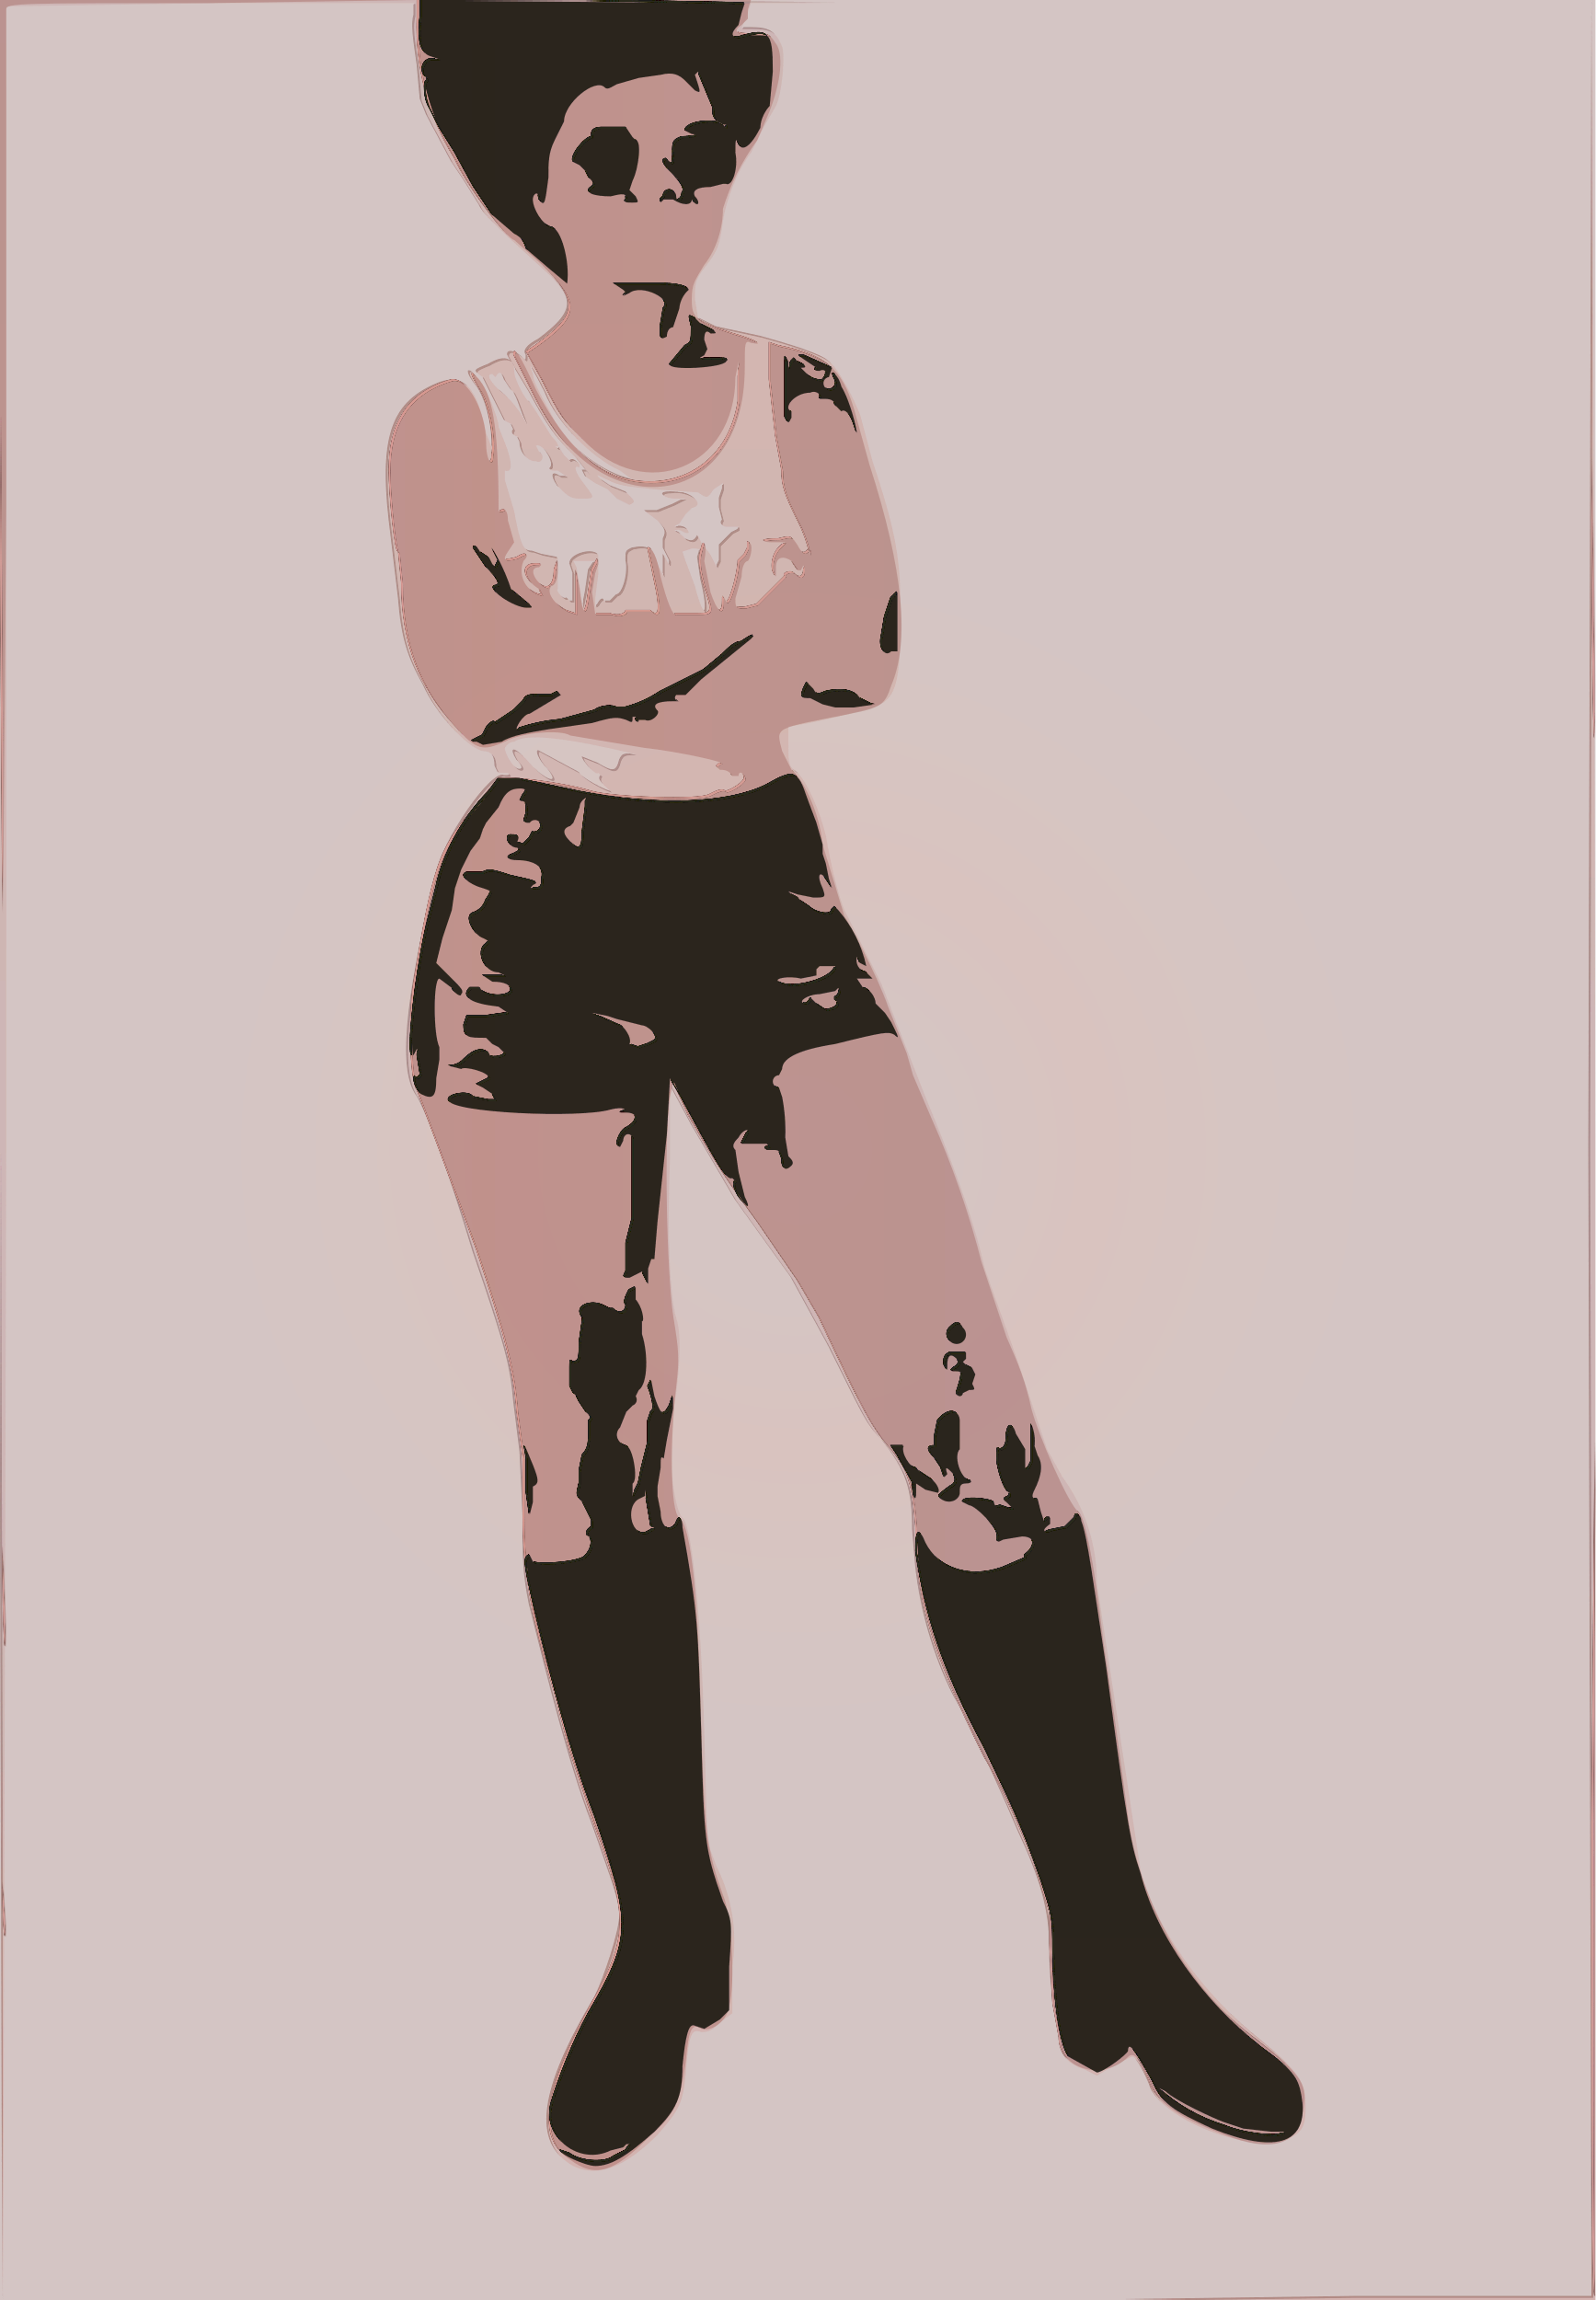
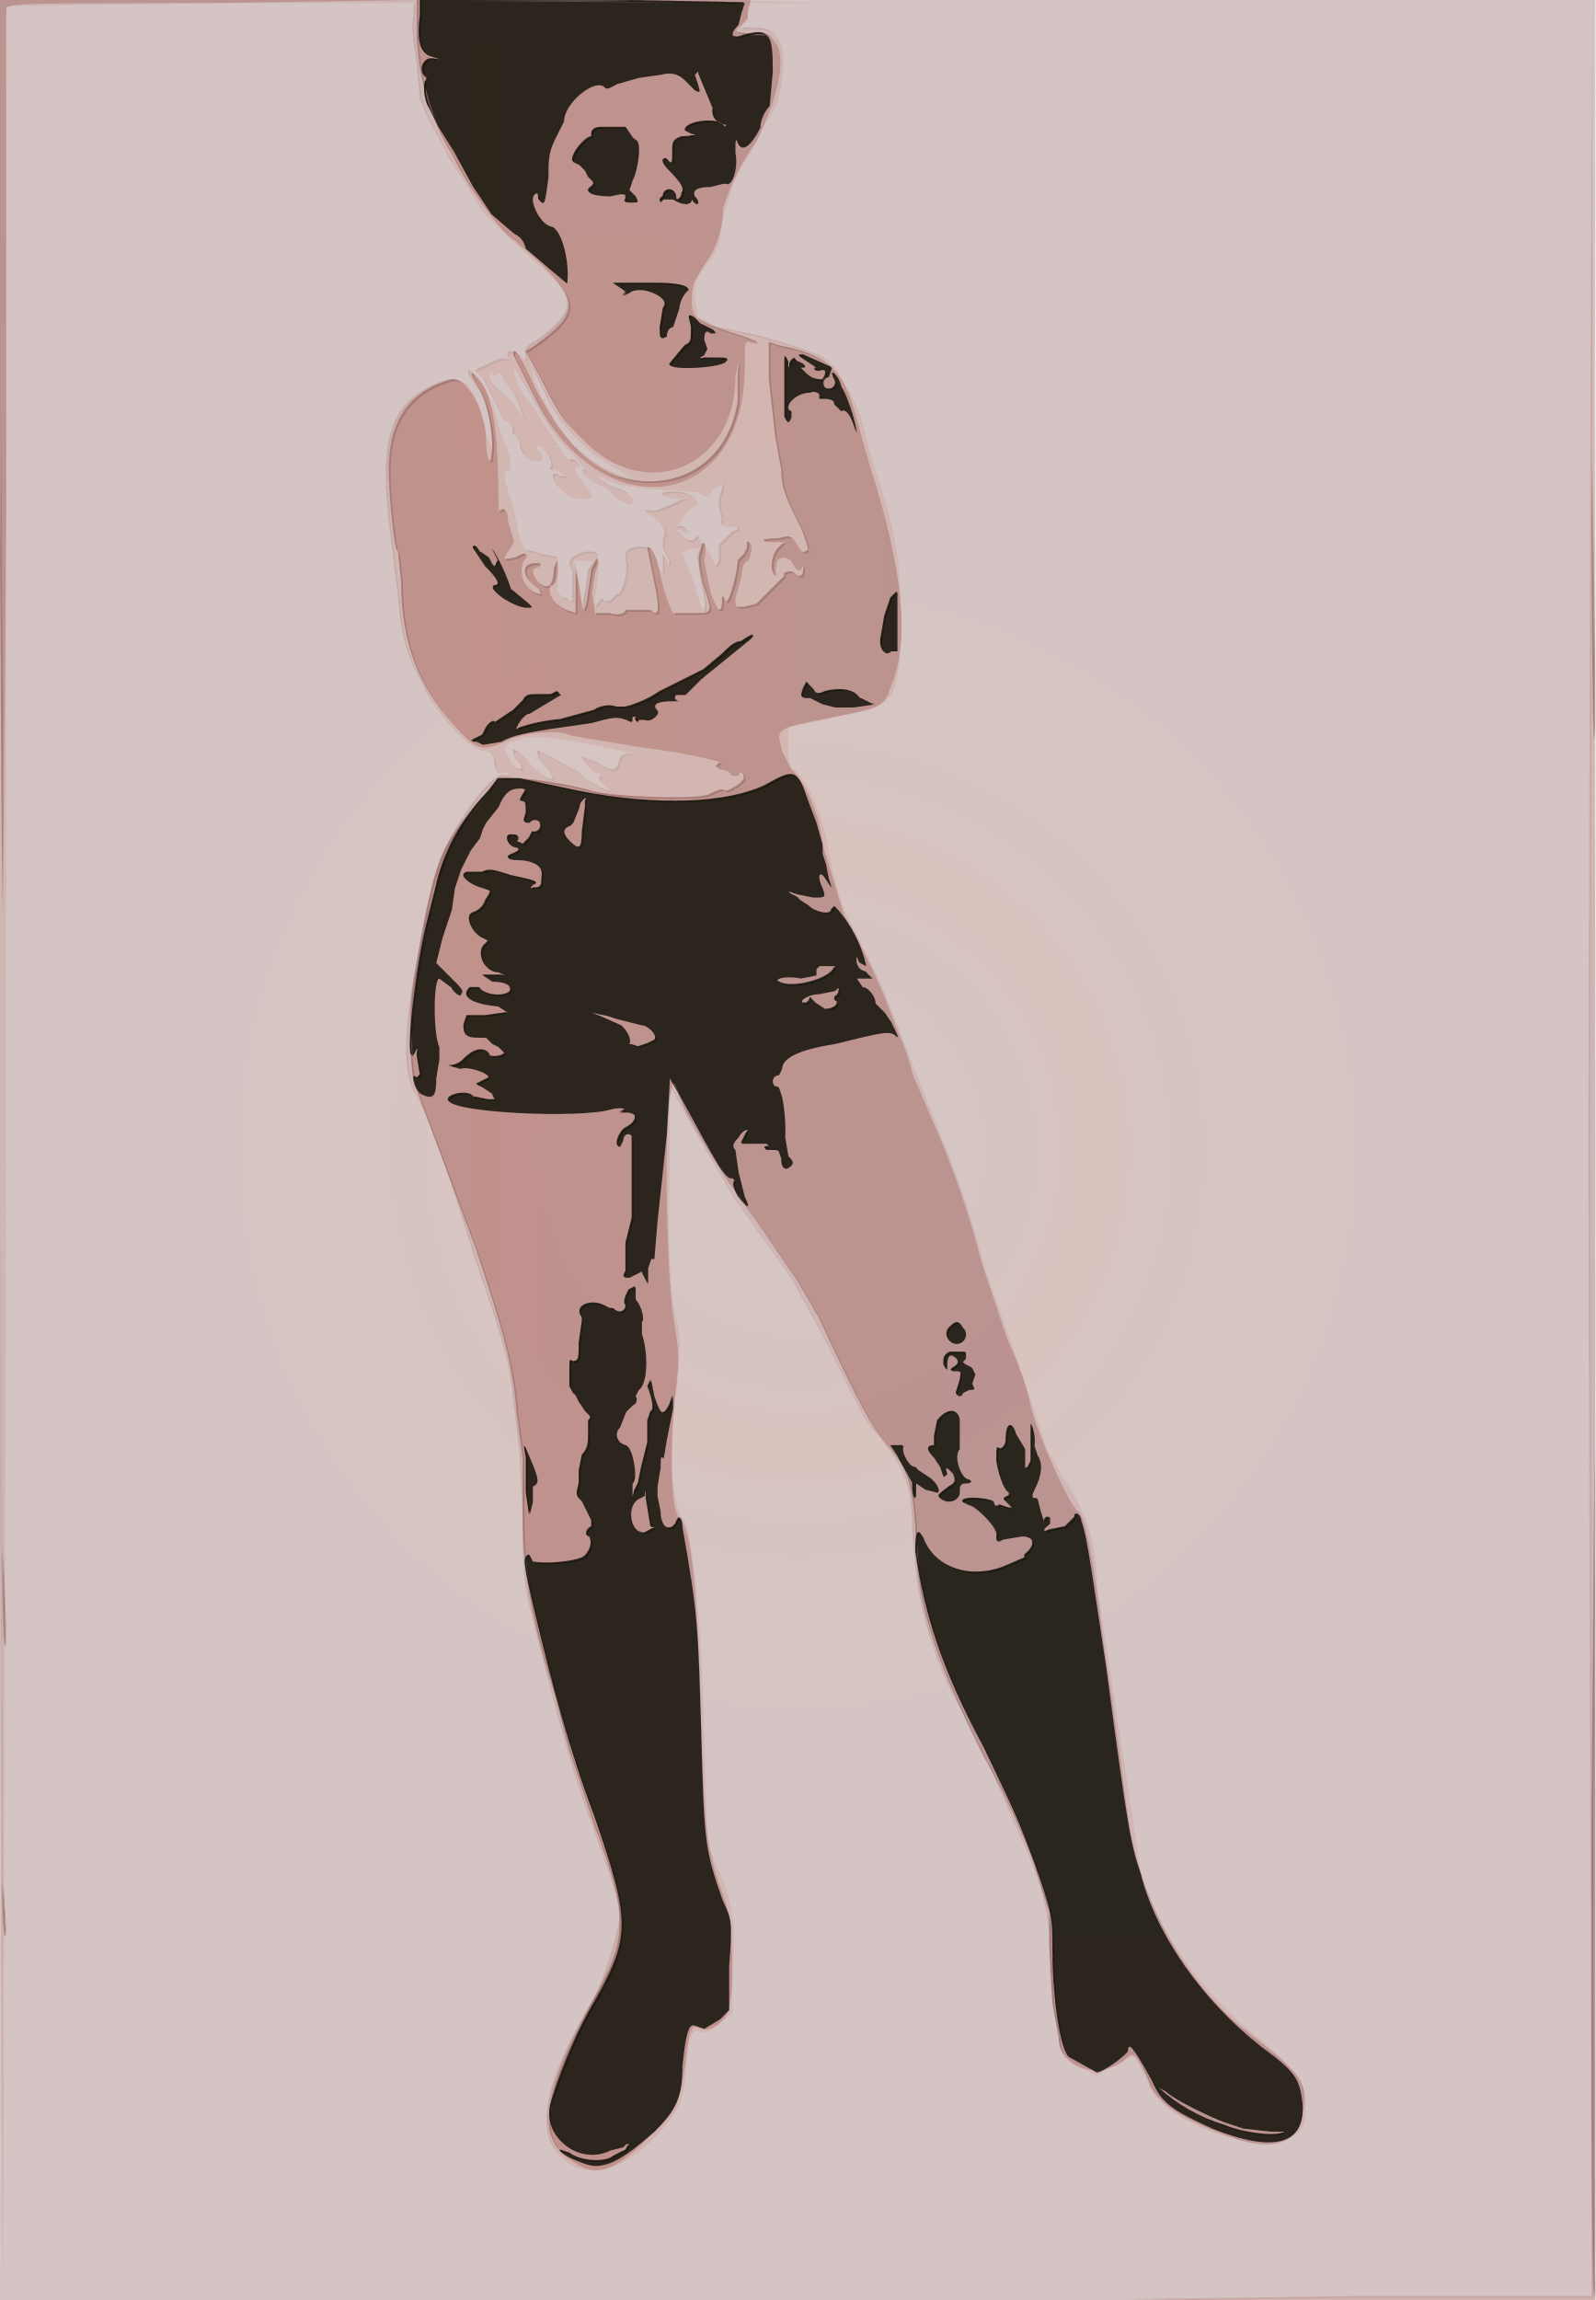
<svg xmlns="http://www.w3.org/2000/svg" id="-posters-1650604114516" itemscope="" itemtype="/posters" itemid="/+/posters/1650604114516" viewBox="0 0 512 738" preserveAspectRatio="xMidYMid slice" tabindex="0">
  <defs>
    <symbol id="-posters-1650604114516-background">
      <rect itemprop="background" width="100%" height="100%" tabindex="-1" />
    </symbol>
    <symbol id="-posters-1650604114516-light">
      <path d="M0 369l1 369 1-368V2h2l66-1h63v4c-1 3 0 9 1 16l1 11 2 5 8 15 4 6 5 8c1 3 9 10 21 21 10 9 10 13-2 22-4 2-5 4-4 5 0 2 0 2-1 1-2-2-5-3-5-1l1 2 6 10c6 11 8 14 15 21l4 5-1-1h-1l1 2 3 2 4 2 2 2 1 1 2 1 2 1c2-1 2-1-1-4l-5-2-3-2c-2-2-2-2 2 0s6 2 15 3l14 1c3 2 3 2 5-1l3-2v2l-1 3v3l1 4c-1 1 0 2 1 2h4v1l-2 1-1 1-3 3v5l-1 2-2-4-3-4-1-2c1-1 1-1 0 0-1 2-2 2-4 1l-1-1-1-1c-2-1-2-1 0-1l2 1h1c0-1-1-2-3-2s-2 0 0-1l2-3 2-2c5-1-1-6-7-5-4 0-2 2 2 2h3l-2 1-2 1-5 2h-4l4 3c3 3 3 4 2 6v3l2 4c0 2 0 2-2-2v7l-2-4c-1-5-3-6-8-5-2 1-2 1-2 4 1 4-1 11-3 11l-2 2h-2c0-1-1-1-2 1-1 1-1 1-1-2l1-8v-6c-2-2-9 0-9 3l1 3v9h-1l-1-1c-1 1-4-3-3-3v-10l-5-1-3-1c-3 0-4-2-6-13l-3-10v-3c3 1 2-4 0-9l-2-5c0-3-4-12-6-15-4-5-5-3-1 2 3 4 5 12 5 18 0 3 0 2-2-3-3-15-7-19-15-16-15 6-19 17-16 44l3 25c1 13 3 19 8 28 4 9 14 20 19 21 3 0 4 2 4 5l1 2h3c1 1 1 1-1 1-4-2-20 21-22 32-10 41-12 63-6 71 2 3 9 20 18 50 10 29 12 36 13 48l2 16 1 21c0 14 0 18 2 28 6 24 13 52 20 70 7 20 9 25 9 30s-5 20-8 26c-18 30-20 47-7 54 8 4 17 0 27-10 7-8 8-10 9-19 1-14 2-15 5-14 2 0 3 0 6-3l4-3v-15a53 53 0 00-5-32l-3-8-1-35c-1-38-4-67-7-69-3-3-5-23-3-34 2-10 3-25 1-30-2-7-3-27-2-51v-24l7 13 14 24 18 25 12 22c11 22 12 25 17 30 8 10 10 16 10 29l1 12a125 125 0 0012 41l4 7a682 682 0 0117 37c7 15 10 25 10 37a127 127 0 003 28c0 6 2 9 8 11l4 2 5-3 6-3c1-1 4 4 6 9 3 11 34 23 45 17 4-2 5-4 5-10 0-8-2-11-14-21-19-15-34-36-39-55l-14-92a57 57 0 00-11-34l-5-9-4-12-6-18-10-28c-4-18-12-38-19-55l-9-23-5-13-11-22c-2-3-5-14-7-26-2-8-6-17-9-20-3-2-3-3-3-9v-6c4 0 30-6 31-8 4-3 5-10 5-27 0-18-1-26-9-50l-4-15c-2-5-7-15-10-17-2-2-11-5-22-8l-14-3-6-3-1-6c0-5 0-6 3-10 4-5 5-7 6-15 1-7 5-17 9-22l4-8 4-7c2-4 3-16 2-19-2-5-4-6-10-6h-3l2-5 1-3h28L148 0H0v369m510-1l1 369h-76l-75 1h152V369L511 0l-1 368M157 117c-5 2-5 2-2 4l7 14 2 1 1 2c-1 1 0 2 1 2l1 2c0 3 2 6 5 6 2 1 3-2 1-3l-1-2c2-1 6 5 5 7-1 1 0 1 2 1l3 2h-2c-3-2-3 0-1 3 3 3 4 4 7 4 5 0 5 0 2-4-4-5-4-7-2-6v-1c-1-1-2-2-3-1l-2-2-2-3 1 1h-1l-1-1c2 1 1-1-1-3l-5-8-2-3c-1 0-5-7-5-10 0-4-3-5-8-2m14 3c0 3 4 9 7 15 5 9 16 17 25 19l-4-3c-9-4-20-15-24-25-4-8-6-11-4-6m-12 1c-1 1-1 1 0 0l-1-1c-2 0-1 2 2 5a32 32 0 019 11l-3-8-1-2-1-1-2-3c-1-3-2-3-3-1m60 56l1 3 3 8c3 12 5 10 2-2l-1-7c1-3 1-3-2-3l-3 1m-35 3l1 2 1 6 1 7 1-5 1-7 2-3h-7m-19 58c-2 0-3 2-3 2 0 2 3 7 5 7 1 0 1-1-1-3-3-5 0-4 5 2 5 5 9 6 5 1-3-3-4-6-3-6l13 7c1 2 9 6 10 6l-2-2c-1-1-2-2-1-3l-1-1c-1 1-5-4-5-5l5 2c5 3 6 3 7-1 1-2 1-2 6-2h-1c-21-5-35-7-39-4" tabindex="-1" itemprop="light" style="fill-opacity: 0.387; fill-rule: evenodd;" />
    </symbol>
    <symbol id="-posters-1650604114516-regular">
      <path d="M0 133l1 160 1-130V3c0-2 4-2 65-2l66-1H0v133M134 6a80 80 0 0012 45c4 9 17 26 19 26l9 8c12 12 12 16-2 26l-3 2 5 9c6 12 7 13 13 19 20 21 49 9 49-20l1-5v13c-3 20-20 30-39 24-10-4-18-13-26-28-5-11-7-14-7-11l1 2 6 12c21 42 67 36 67-10 0-8 0-9 2-8 5 1 1-1-6-3-12-4-13-5-13-11 0-5 1-6 4-11 4-5 6-12 6-18a74 74 0 0111-22l3-7c4-9 6-20 3-24-2-3-2-3-7-3-6 0-7-1-4-3l2-2V3l1-3H134v6m377 141c0 80 1 113 1 73a24838 24838 0 00-1-73m-264-25l2 18 2 11c0 5 1 8 5 16a45 45 0 014 11c0-2 0-2-1-1s-2 0-3-2c-2-3-2-3-6-2-6 0-6 1-2 1h4l-2 2c-2 2-3 7-1 9v-3c0-3 2-4 5-2l2 3h1c1-2 1-2 1 0s-1 3-3 1c-1-1-4 0-3 1l-2 2-4 4-2 2-1 1-4 1c-3 0-3 0-3-3l2-7c0-3 1-5 2-5 1-1 2-6 0-6v2l-1 2-2 2c0 4-3 15-4 13s-1-2-1 0c0 5-2 3-4-3l-2-10c1-5 0-8-1-3-1 3 0 7 1 11 3 9 3 9-3 9h-6c-1 1-3-4-5-12-1-6-3-10-4-9l2 10c2 9 2 13-1 10h-8c0 1-2 2-5 1h-5l-1-7 1-6 1-3c0-2 0-2-1 0l-1 2-1 7c-1 8-2 8-3-1l-1-6v14l-3-1c-4-2-7-6-5-8 1 0 2-2 2-5v-3l-1 3c0 5-2 7-5 4-2-2-3-5 0-5 1-1 1-1-1-1-5 0-4 5 1 8l1 2a8 8 0 01-6-11c2-2 1-3-2-1-4 1-5 1-3-2l2-3-2-7c0-3-1-4-2-3h-1c0-28-2-38-7-43-2-2-2-1 1 4 3 4 5 17 4 21 0 4-2 2-2-4 0-10-6-21-11-20-14 4-20 14-20 29 0 8 2 28 3 26l1 10c0 20 6 34 17 46 7 8 9 8 16 5 5-3 18-4 21-2l24 4c10 1 28 5 24 5l-1 1 1 1c1 0 3 0 4 2h2c0-2 2-1 2 1-1 2-5 4-6 4-1-1-3 0-5 1-3 2-31 1-38-1-10-3-28-5-30-4l-9 11c-10 12-12 18-18 54-2 12-1 33 1 35l19 51c9 27 12 38 13 52l2 15v19c0 15 2 30 10 56l5 19 8 24c11 29 11 36-1 57-15 28-18 43-7 50 8 6 14 4 25-7 9-8 10-11 12-24 1-11 2-13 5-11 3 1 8-2 9-7 2-8 1-29-2-36-5-14-6-20-7-56-1-39-3-62-7-65-3-2-3-25-1-42 1-9 1-11-1-23-2-14-3-57-1-70l1-5 5 11c8 14 11 19 22 34l13 19 7 12c14 30 17 35 22 41 7 8 8 13 9 26 0 23 5 40 22 74 6 10 13 26 16 34l5 16v10l1 19 2 11c0 10 14 14 22 6 2-2 4 1 7 8 2 6 8 11 24 17 15 6 24 3 25-7 2-9 0-12-14-23-23-17-38-44-42-72a2597 2597 0 00-8-57c-3-26-6-40-8-41-3-2-13-25-15-33-2-9-4-14-8-23l-8-24a288 288 0 00-16-46l-3-7-3-7-2-7-6-15c-3-9-13-28-14-29l-7-23c-1-11-7-22-10-24l-3-6c-2-8-3-7 22-12 10-2 11-3 13-9 6-14 4-37-7-71l-5-18c-4-13-9-17-24-20l-3-1v12m264 463c0 96 0 153 1 152V463l-1 122M1 496c0 29 1 41 1 26a3115 3115 0 00-1-26m0 108c0 16 1 22 1 14a801 801 0 00-1-14" itemprop="regular" tabindex="-1" style="fill-opacity: 0.707; fill-rule: evenodd;" />
    </symbol>
    <symbol id="-posters-1650604114516-bold">
      <path d="M135 5c-1 8 0 12 3 13l3 1h-3c-3 1-3 5-1 6v1c-1 0-1 6 1 9l2 4 1 2 5 8 6 11 6 9 7 6a7 7 0 014 5l7 6 6 5c1-7-2-18-5-18-3-1-6-6-6-9 0-2 2-3 2 0 2 3 2 0 3-7 0-5 0-8 2-12l3-6c0-6 10-14 13-11 1 1 2 0 4-1l7-2 7-1c4-1 6 0 8 2l3 3c2 1 2 1 0-5l1-1 5 12a4 4 0 004 5v1l-1-1c-2-2-12-1-12 2l2 1c2 0 1 1-3 1-3 1-3 2-3 5s0 4-1 3l-1-1c-2 0-1 2 1 4 4 4 5 6 4 7 0 2-2 3-2 1a2 2 0 00-4 0l-1 1v1l1-1h3c3 2 6 2 6 0-1-1-1-1 0 0 2 3 3 1 1-1-1-2 1-3 5-3l4-1h1c2 1 4-5 3-10 0-4 0-5 1-3 1 3 4 1 7-5 0-3 2-6 3-7l1-11c0-13-1-14-11-11-2 0-3-1 0-4l1-4 1-3-52-1h-52v5m58 36c-2 0-3 1-3 2v1c-2 0-7 6-6 8l2 1 2 2 1 2c2 2 2 2 1 3-3 2 1 3 6 3 4-1 5-1 5 1-1 1 0 1 2 1s2 0 1-2l-2-2 1-3c2-4 3-13 1-13l-1-1-2-3h-8m4 50l3 2 1 1-1 1 2-1c4-3 14 2 11 5l-1 6c0 4 0 4 2 3 0-2 1-3 2-3l2-6a9 9 0 013-6c0-1-3-2-10-2h-14m25 14c0 5 0 5-2 6l-5 6c0 2 17 1 18-1 1-1 1-1-5-1-4 0-4 0-2-1l1-2-1-3c0-3 1-3 2-2 2 0 2 0 1-1l-4-2-2-2c-2-1-2-1-1 3m30 11v18c1 2 1 2 2 0v-2c-3-1 1-6 6-6 2-1 4 1 3 2h2c2 0 3 1 3 2l2 2c1-1 3 1 4 4l1 3c0-1-2-10-5-15-1-4-4-6-2-2a2 2 0 11-2-1l1-3-9-4c-2 0-2 0 1 2l3 2c-1 1 0 1 1 1 2-1 3 1 1 3-1 0-3 0-5-2l-2-2c1 0 2 0 1-1l-2-1-1-1-1 1-1 2v-2c-1-2-1-2-1 0m-94 60l2 4-1 2-1-1-1-2-3-2c-1-2-2-2-2-1l4 6c4 4 5 6 3 6-3 1 6 7 10 7 2 0 2 0 1-1l-6-5a62 62 0 00-6-13m128 16l-2 6-1 6c-1 4 1 7 3 5h2v-19l-2 2m-48 14c-2 0-4 2-6 4l-6 5-4 2-2 1-8 4a36 36 0 01-11 5h-3c-2-1-6 0-7 1l-11 3a57 57 0 00-14 3c-1 0 2-5 4-5l10-6-1-1-2 1h-4c-3 0-4 0-5 2l-3 3-3 2-3 2c0-1-2 0-3 2l-1 2-2 1c-2 1-2 1 0 1l2 1 6-1c3-2 9-3 15-4l14-2c7-2 8-2 11-1 2 1 2 1 2-1h1c0 2 1 2 1 1h2c2 1 5-2 4-3-2-2 0-3 5-3h2c-1 0-2-1-1-2h3l5-5 16-13c2-2 0-1-3 1m20 15c-1 3-1 3 2 3l2 1 2 1c1-1 1-1 0 0l4 1h6l7-1h-1l-4-2c-2-3-7-3-11-2-2 1-3 1-4-1l-2-2-1 2m-12 31c-12 6-35 7-60 2l-19-4h-7l-3 4c-9 9-15 21-17 31l-3 12c-4 17-7 47-4 41 1-2 1-2 1 1l1 6-1 1c-2-2-1 3 1 5 4 2 5 1 5-5l1-6v-4c-2-4-2-22 0-22l4 3c1 2 3 3 3 2 1-1 0-2-3-5l-5-5 2-8 3-9 1-7 2-6 3-6 3-4 1-3 1-2 4-5c2-5 4-6 7-6 2 0 2 1 1 2l-1 2c2 0 2 1 2 4-1 3-1 3 1 3a2 2 0 111 3l-1 2-2 2-2-1c1-2 0-2-2-2s-1 4 2 4c1 1 1 1-1 2-3 1-2 2 1 2 5 0 9 2 8 6 0 2 0 3-2 3s-2 0-1-1c2-1 2-1-7-3-6-2-7-2-9-1h-5c-3 1 1 4 5 5 3 1 3 1 1 4a6 6 0 01-4 4c-3 1 0 7 3 8 2 1 2 1 1 2-3 2-1 9 4 9l2 1h-7l3 2c4 0 6 1 6 3-1 2-8 2-10-1h-3c-3 3 0 5 9 6l3 2-7 1h-6l-1 3c0 4 1 4 7 4l2 2 2 1 2 2c0 1-5 2-5 0-2-2-5-1-8 2a6 6 0 01-5 2l4 1c1-1 9 1 9 3l-2 1-2 1 2 1 3 2 1 2h-2l-5-1c-1-2-8-1-8 1 0 4 42 6 52 3 4-1 6 0 3 1h2c4 0 4 3 0 5-2 1-4 6-2 6l1-2c0-2 2-3 3-1v26l-2 8v9c-1 2-1 2 1 2l2-1 2-1 1 2 1 2v-5l1-3h1l1-12 3-28 1-18 3 5c12 22 15 28 17 27l1 1c-1 1 0 3 1 5 3 4 4 4 2 0l-2-8-1-7c-1-1-1-2 1-4 1-2 3-3 3-2l-1 2-1 2h8l1 1c-1 0-2 0-1 1h2c2 0 2 0 3 3 0 3 1 4 3 2 1-1 0-2-1-3l-1-6a57 57 0 00-1-13l-1-3a2 2 0 010-4l1-2c0-3 4-6 17-8 16-4 17-4 19-3 2 2 1 0-1-4l-2-3-3-3c0-2-2-5-4-5l-2-3h5c1 1 1 1 0 0l-2-2a4 4 0 01-3-5l1 2 2 1a41 41 0 00-9-18l-1-1-1 1c0 2-5 1-7-1l-3-2-1-1-2-1-1-1 3 1 5 1c4 0 4 0 3-3-2-4-1-6 1-3l2 3-1-3-1-5-1-3v-3l-2-7-3-8c-3-9-4-9-13-4m-60 7l-2 5-1 1c-3 1-2 3 0 5 3 3 4 3 4-3l1-8v-3s-2 1-2 3m77 51l-1 1v2l-5 1c-4-1-9 0-7 1 4 3 18-1 18-5h-5m5 8l-5 1c-4 0-8 3-4 3l1-1v-1l2 2 3 2c3 0 5-2 3-3v-1a2 2 0 001-3l-1 1m-78 7l9 4c1 0 4 4 3 6l3 1 3-1 2-1c2-1-2-5-4-5l-4-1-4-1-3-1-5-1m12 89c-1 2-2 4-1 5 0 2-2 3-4 1h-1l-2-1c-4-2-10 0-7 4v1l-1 7c0 5 0 6-2 6-1-1-1 0-1 2v6l1 2 1 1 1 2 2 3c2 2 2 2 1 3v4c0 3 0 5-2 7l-1 5v4c-1 4-1 4 1 6l2 4 1 2v2c-2 1-2 3-1 3 2 2 0 6-2 7-5 2-16 2-16 1l-1-2c-2 1-2 2 2 19 5 21 11 44 19 65 12 35 12 39-2 63-5 9-10 22-12 29-3 11 9 20 19 15l4-1 1-1h1l-1 2-4 2c-2 2-10 2-14-1l-3-1c-1 1 8 5 11 5 5 0 10-3 19-11 7-7 9-11 9-21 1-10 2-14 4-13l3 1 5-3 3-3v-14c1-14 1-15-2-21-6-17-6-19-7-55-1-33-1-37-6-65 0-3-1-4-2-1-2 3-5 1-5-4l-1-5v-3l1-6c0-3 0-4 1-3l1-6 2-10v-4l-1 3c-2 4-3 3-5-3l-1-5-1 2c2 5 2 8 1 8l-1 3v7l-2 8-1 5-1 2-1 2v-4c2-1 0-12-2-12-3-1-4-4-2-6l2-5 2-2a2 2 0 001-3l1-2c3-2 3-12 1-18v-4c1 0 0-5-2-7v-4l-2 1m103 12a3 3 0 104 0c-1-2-2-2-4 0m0 8c-2 1-2 2-2 4 1 2 1 2 1 0 0-3 1-4 3-2 1 1 1 2-1 3-1 1-1 1 1 1s2 1 0 7a1 1 0 102 0l2-1c2 0 2 0 1-2l1-3-1-2-2-1-1-1 1-1v-2h-5m-4 22l-1 5v3c-3 0-2 2 0 4l2 3 1 3 1-1c-1-3 0-2 2 0 1 2 1 3-1 4-4 3-4 3-3 4 3 2 6 0 6-2s0-3 2-3 2-1 1-1c-3-1-5-8-3-10v-9c0-4-4-4-7 0m30 1v12l-1 2h-1v-6l-3-5c-1-4-3-3-3 2 0 2-1 3-2 3-1-1-1 0-1 4 1 6 3 10 4 10v1c-2 1-2 1-1 2l2 2h-1l-3-1c-1 1-2 0-2-1-1-1-10-2-10 0l2 1c2 0 10 8 9 10 0 2 0 2 2 1l6-1c4 0 5 3 1 6v1l-7 3c-11 4-21 0-25-8-2-5-3-4-3 3 3 20 8 37 22 63 8 17 11 22 18 42 4 12 4 13 4 23 0 13 2 30 5 34l9 5c2 0 10-6 10-7 0-3 2-1 8 10 3 7 6 9 19 15 20 8 30 5 29-8-1-8-2-10-13-18-19-15-34-36-39-56-3-9-4-13-11-66-4-26-6-42-8-47 0-2-2-3-2-1l-3 3-5 1c-2 1-3 0 0-2v-2h-1l-1 1-1-3-1-4c-2 0-2-1-1-3 2-4 3-8 1-11l-1-3a14 14 0 00-1-7m-43 10l5 9c0 5 1 6 1 3v-3l3 2 4 1c1-1-1-4-3-5l-3-2-1-1c-2 0-5-5-4-7h-4l2 3m-119 1v11l1 7 1-4v-5c2-1 2-2 0-7-3-7-3-8-2-2m38 10v2l-2 1c-4 2-3 11 2 11 2-1 4-2 2-2l-1-6-1-6m165 192a54 54 0 0021 12c7 3 19 4 19 2h-4l-9-1-6-2c-3-1-16-7-19-10l-2-1" tabindex="-1" itemprop="bold" style="fill-opacity: 0.875; fill-rule: evenodd;" />
    </symbol>
  </defs>
  <use class="background" href="#-posters-1650604114516-background" fill="url(#-posters-1650604114516-background-gradient" />
  <use class="light" href="#-posters-1650604114516-light" fill="url(#-posters-1650604114516-light-gradient" filter="url(#light-filter)" />
  <use class="regular" href="#-posters-1650604114516-regular" fill="url(#-posters-1650604114516-regular-gradient" filter="url(#regular-filter)" />
  <use class="bold" href="#-posters-1650604114516-bold" fill="url(#-posters-1650604114516-bold-gradient" filter="url(#bold-filter)" />
  <use class="emboss" tabindex="-1" href="#-posters-1650604114516-light" fill="url(#-posters-1650604114516-light-gradient" filter="url(#emboss)" />
  <use class="emboss" tabindex="-1" fill="url(#-posters-1650604114516-regular-gradient" href="#-posters-1650604114516-regular" filter="url(#emboss)" />
  <use class="emboss" tabindex="-1" fill="url(#-posters-1650604114516-bold-gradient" href="#-posters-1650604114516-bold" filter="url(#emboss)" />
  <defs>
    <g class="gradients">
      <radialGradient gradientUnits="userSpaceOnUse">
        <stop itemprop="radial" stop-color="hsla(6, 16%, 80%, 1.00)" offset="0%" />
        <stop itemprop="radial" stop-color="hsla(7, 17%, 74%, 1.00)" offset="15%" />
        <stop itemprop="radial" stop-color="hsla(9, 25%, 32%, 1.00)" offset="30%" />
        <stop itemprop="radial" stop-color="hsla(8, 20%, 55%, 1.00)" offset="45%" />
        <stop itemprop="radial" stop-color="hsla(6, 16%, 77%, 1.00)" offset="60%" />
        <stop itemprop="radial" stop-color="hsla(6, 16%, 81%, 1.00)" offset="75%" />
        <stop itemprop="radial" stop-color="hsla(6, 16%, 79%, 1.00)" offset="90%" />
      </radialGradient>
      <linearGradient gradientUnits="userSpaceOnUse" x1="0" x2="0" y1="0" y2="100%">
        <stop itemprop="vertical" stop-color="hsla(6, 16%, 80%, 1.00)" offset="0%" />
        <stop itemprop="vertical" stop-color="hsla(7, 21%, 45%, 1.00)" offset="15%" />
        <stop itemprop="vertical" stop-color="hsla(7, 20%, 57%, 1.00)" offset="30%" />
        <stop itemprop="vertical" stop-color="hsla(6, 16%, 81%, 1.00)" offset="45%" />
        <stop itemprop="vertical" stop-color="hsla(6, 16%, 79%, 1.00)" offset="60%" />
        <stop itemprop="vertical" stop-color="hsla(6, 17%, 76%, 1.00)" offset="75%" />
        <stop itemprop="vertical" stop-color="hsla(8, 23%, 37%, 1.00)" offset="90%" />
      </linearGradient>
      <linearGradient gradientUnits="userSpaceOnUse" x1="0" x2="100%" y1="0" y2="0">
        <stop itemprop="horizontal" stop-color="hsla(6, 17%, 79%, 1.00)" offset="0%" />
        <stop itemprop="horizontal" stop-color="hsla(6, 17%, 76%, 1.00)" offset="15%" />
        <stop itemprop="horizontal" stop-color="hsla(7, 21%, 38%, 1.00)" offset="30%" />
        <stop itemprop="horizontal" stop-color="hsla(7, 19%, 62%, 1.00)" offset="45%" />
        <stop itemprop="horizontal" stop-color="hsla(5, 16%, 70%, 1.00)" offset="60%" />
        <stop itemprop="horizontal" stop-color="hsla(6, 16%, 80%, 1.00)" offset="75%" />
        <stop itemprop="horizontal" stop-color="hsla(6, 16%, 79%, 1.00)" offset="90%" />
      </linearGradient>
    </g>
    <g class="generated gradients">
      <radialGradient id="-posters-1650604114516-background-gradient" gradientUnits="userSpaceOnUse">
        <stop stop-color="hsla(6, 16%, 80%, 1)" offset="0%" />
        <stop stop-color="hsla(7, 17%, 80%, 1)" offset="15%" />
        <stop stop-color="hsla(9, 25%, 80%, 1)" offset="30%" />
        <stop stop-color="hsla(8, 20%, 80%, 1)" offset="45%" />
        <stop stop-color="hsla(6, 16%, 80%, 1)" offset="60%" />
        <stop stop-color="hsla(6, 16%, 80%, 1)" offset="75%" />
        <stop stop-color="hsla(6, 16%, 80%, 1)" offset="90%" />
      </radialGradient>
      <linearGradient id="-posters-1650604114516-light-gradient" gradientUnits="userSpaceOnUse" x1="0%" x2="0" y1="0" y2="100%">
        <stop stop-color="hsla(6, 16%, 60%, 0.9)" offset="0%" />
        <stop stop-color="hsla(7, 21%, 60%, 0.9)" offset="15%" />
        <stop stop-color="hsla(7, 20%, 60%, 0.9)" offset="30%" />
        <stop stop-color="hsla(6, 16%, 60%, 0.9)" offset="45%" />
        <stop stop-color="hsla(6, 16%, 60%, 0.9)" offset="60%" />
        <stop stop-color="hsla(6, 17%, 60%, 0.9)" offset="75%" />
        <stop stop-color="hsla(8, 23%, 60%, 0.9)" offset="90%" />
      </linearGradient>
      <linearGradient id="-posters-1650604114516-regular-gradient" gradientUnits="userSpaceOnUse" x1="0" x2="100%" y1="0" y2="0">
        <stop stop-color="hsla(6, 17%, 50%, 1)" offset="0%" />
        <stop stop-color="hsla(6, 17%, 50%, 1)" offset="15%" />
        <stop stop-color="hsla(7, 21%, 50%, 1)" offset="30%" />
        <stop stop-color="hsla(7, 19%, 50%, 1)" offset="45%" />
        <stop stop-color="hsla(5, 16%, 50%, 1)" offset="60%" />
        <stop stop-color="hsla(6, 16%, 50%, 1)" offset="75%" />
        <stop stop-color="hsla(6, 16%, 50%, 1)" offset="90%" />
      </linearGradient>
      <linearGradient id="-posters-1650604114516-bold-gradient" gradientUnits="userSpaceOnUse" x1="0" x2="100%" y1="0" y2="0">
        <stop stop-color="hsla(6, 10%, 8%, 1)" offset="0%" />
        <stop stop-color="hsla(7, 10%, 8%, 1)" offset="15%" />
        <stop stop-color="hsla(7, 10%, 8%, 1)" offset="30%" />
        <stop stop-color="hsla(6, 10%, 8%, 1)" offset="45%" />
        <stop stop-color="hsla(6, 10%, 8%, 1)" offset="60%" />
        <stop stop-color="hsla(6, 10%, 8%, 1)" offset="75%" />
        <stop stop-color="hsla(8, 10%, 8%, 1)" offset="90%" />
      </linearGradient>
    </g>
  </defs>
  <defs>
    <filter id="light-filter">
      <feColorMatrix in="SourceGraphic" type="matrix" values="1.5 0 0 0 0                 0 1.5 0 0 0                 0 0 1.5 0 0                 0 0 0 1.5 0" />
    </filter>
    <filter id="regular-filter">
      <feColorMatrix in="SourceGraphic" type="matrix" values="1.5 0 0 0 0                 0 1.5 0 0 0                 0 0 1.5 0 0                 0 0 0 1 0" />
    </filter>
    <filter id="bold-filter">
      <feColorMatrix in="SourceGraphic" type="matrix" values="1 0 0 0 0                 0 1 0 0 0                 0 0 1 0 0                 0 0 0 1 0" />
    </filter>
    <filter id="emboss">
-       <feConvolveMatrix kernelMatrix="3 0 0                       0 0 0                       0 0 -3" />
+       <feConvolveMatrix kernelMatrix="1 0 0                       0 0 0                       0 0 -1" />
    </filter>
  </defs>
</svg>
